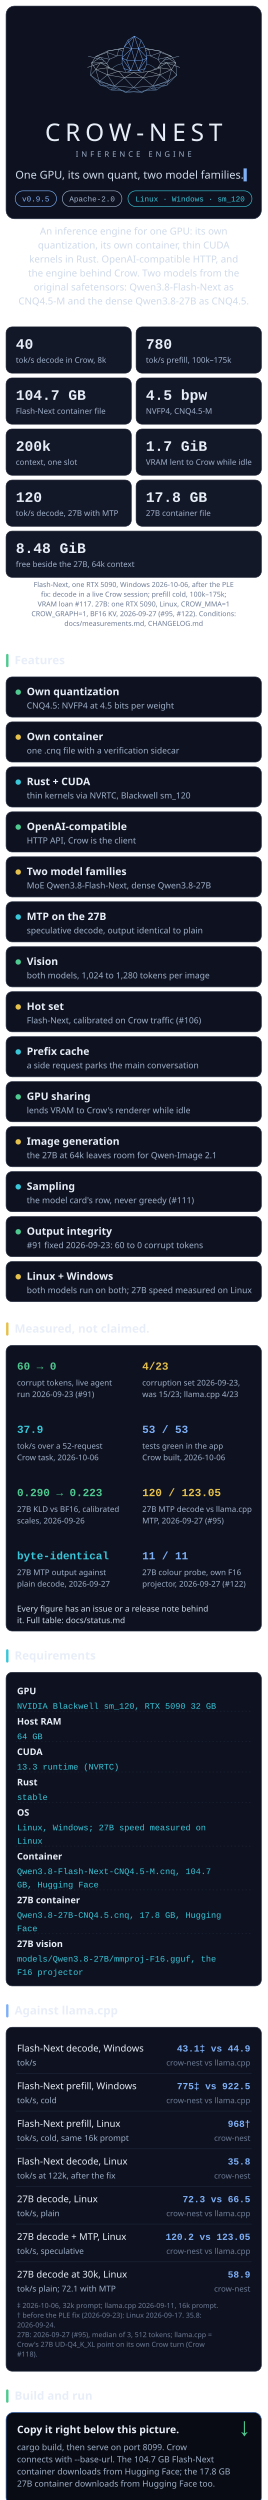
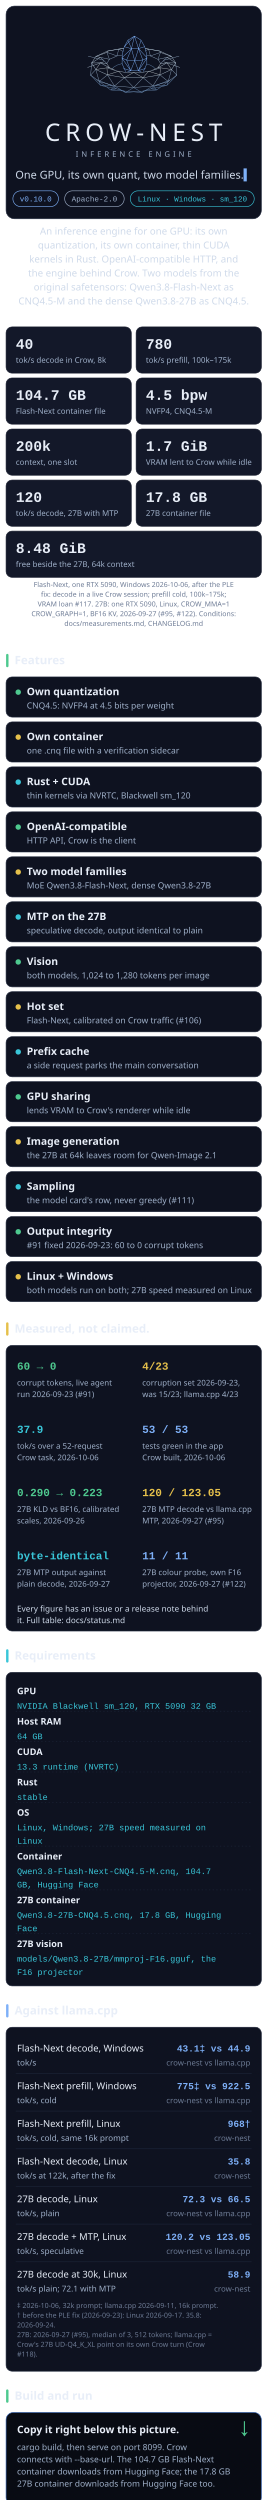
<svg xmlns="http://www.w3.org/2000/svg" viewBox="0 0 440 4114" width="440" height="4114" role="img" aria-label="crow-nest: one GPU, its own quant, two model families. Features, measurements, requirements.">
  <rect x="10" y="10" width="420" height="350" rx="14" fill="#0e1220" stroke="#1c2438" />
  <svg x="110" y="-4" width="220" height="220" viewBox="0 0 1024 1024">
    <defs>
      <clipPath id="noegg">
        <path clip-rule="evenodd" d="M0 0H1024V1024H0ZM518.0 295.0 568.2 326.0 595.7 375.6 612.5 437.6 612.7 505.8 583.0 574.0 518.0 605.0 453.0 574.0 423.3 505.8 423.5 437.6 440.3 375.6 467.8 326.0Z" />
      </clipPath>
      <clipPath id="abovefront">
        <path d="M0 0H1024V479L774.0 479.0L767.4 500.0L716.8 537.8L625.7 564.0L512.0 573.3L398.3 564.0L307.2 537.8L256.6 500.0L250.0 479.0L0 479Z" />
      </clipPath>
    </defs>
    <g fill="none" stroke-width="3" stroke-linejoin="round" stroke-linecap="round">
      <path stroke="#6789b2" clip-path="url(#noegg)" d="M346 548 360 532 386 517 422 506 465 499 512 497 559 499 602 506 638 517 664 532 678 548" />
      <path stroke="#acbece" d="M718 505 767 500 698 537M698 537 717 538 640 563M640 563 626 564 558 577M558 577 512 573 466 577M466 577 398 564 384 563M384 563 307 538 326 537M326 537 257 500 306 505" />
      <path stroke="#90a7c2" clip-path="url(#noegg)" d="M306 505 257 458 326 473M326 473 307 420 384 447M384 447 398 394 466 433M466 433 512 385 558 433M558 433 626 394 640 447M640 447 717 420 698 473M698 473 767 458 718 505" />
      <path stroke="#b9c0c4" d="M767 500 802 551 717 538M717 538 713 592 626 564M626 564 584 614 512 573M512 573 440 614 398 564M398 564 311 592 307 538M307 538 222 551 257 500" />
      <path stroke="#acbece" clip-path="url(#noegg)" d="M257 500 190 501 257 458M257 458 222 451 307 420M307 420 311 410 398 394M398 394 440 388 512 385M512 385 584 388 626 394M626 394 713 410 717 420M717 420 802 451 767 458M767 458 834 501 767 500" />
      <path stroke="#90a7c2" d="M834 501 842 594 802 551M802 551 776 643 713 592M713 592 659 677 584 614M584 614 512 689 440 614M440 614 365 677 311 592M311 592 248 643 222 551M222 551 182 594 190 501" />
      <path stroke="#6789b2" d="M842 594 766 673 776 643M776 643 688 708 659 677M659 677 575 728 512 689M512 689 449 728 365 677M365 677 336 708 248 643M248 643 258 673 182 594M794 629 678 675 766 673M766 673 645 699 688 708M688 708 586 716 575 728M575 728 512 722 449 728M449 728 438 716 336 708M336 708 379 699 258 673M258 673 346 675 230 629" />
      <path stroke="#90a7c2" clip-path="url(#noegg)" d="M306 505 326 473 384 447 466 433 558 433 640 447 698 473 718 505" />
      <path stroke="#b9c0c4" clip-path="url(#abovefront)" d="M718 505 698 537 640 563 558 577 466 577 384 563 326 537 306 505" />
      <path stroke="#acbece" clip-path="url(#noegg)" d="M190 501 222 451 311 410 440 388 584 388 713 410 802 451 834 501" />
      <path stroke="#acbece" d="M834 501 802 551 713 592 584 614 440 614 311 592 222 551 190 501" />
      <path stroke="#90a7c2" d="M842 594 776 643 659 677 512 689 365 677 248 643 182 594" />
      <path stroke="#6789b2" d="M678 675 645 699 586 716 512 722 438 716 379 699 346 675" />
      <path stroke="#7eb0f8" clip-path="url(#abovefront)" d="M440 376 495 392 549 391 596 376M421 462 458 479 520 484 582 478 615 462M434 543 489 560 548 560 602 543M440 376 518 295 495 392M518 295 549 391M468 326 495 392M568 326 549 391M421 462 495 392 458 479M495 392 520 484 549 391 582 478M549 391 615 462M458 479 489 560 520 484 548 560 582 478M421 462 489 560M615 462 548 560M489 560 453 574M548 560 583 574M518 295 568 326 596 376 612 438 613 506 583 574 518 605 453 574 423 506 424 438 440 376 468 326 518 295" />
      <path stroke="#acbece" d="M742 492 865 535" />
      <path stroke="#90a7c2" clip-path="url(#noegg)" d="M741 480 859 449" />
      <path stroke="#acbece" d="M282 492 159 535" />
      <path stroke="#90a7c2" clip-path="url(#noegg)" d="M283 480 164 449" />
    </g>
  </svg>
  <text x="220.0" y="232" font-family="-apple-system,BlinkMacSystemFont,'Segoe UI','Noto Sans',Helvetica,Arial,sans-serif" font-size="40" font-weight="300" fill="#e8eef8" text-anchor="middle" letter-spacing="8">CROW-NEST</text>
  <text x="220.0" y="258" font-family="-apple-system,BlinkMacSystemFont,'Segoe UI','Noto Sans',Helvetica,Arial,sans-serif" font-size="12.5" font-weight="400" fill="#9fb0c9" text-anchor="middle" letter-spacing="5">INFERENCE ENGINE</text>
  <text x="220.0" y="294" text-anchor="middle" font-family="-apple-system,BlinkMacSystemFont,'Segoe UI','Noto Sans',Helvetica,Arial,sans-serif" font-size="18" fill="#cfdaea">One GPU, its own quant, two model families.<tspan fill="#7eb0f8">▍<animate attributeName="opacity" values="1;1;0;0" keyTimes="0;.5;.5;1" dur="1.1s" repeatCount="indefinite" />
    </tspan>
  </text>
-   <rect x="25.0" y="314" width="68" height="26" rx="13" fill="none" stroke="#7eb0f8" />
-   <text x="58.8" y="331.5" font-family="ui-monospace,SFMono-Regular,'SF Mono',Menlo,Consolas,'Liberation Mono',monospace" font-size="12.5" font-weight="400" fill="#7eb0f8" text-anchor="middle" letter-spacing="0">v0.9.5</text>
-   <rect x="102.6" y="314" width="98" height="26" rx="13" fill="none" stroke="#9fb0c9" />
-   <text x="151.6" y="331.5" font-family="ui-monospace,SFMono-Regular,'SF Mono',Menlo,Consolas,'Liberation Mono',monospace" font-size="12.5" font-weight="400" fill="#9fb0c9" text-anchor="middle" letter-spacing="0">Apache-2.0</text>
-   <rect x="210.6" y="314" width="204" height="26" rx="13" fill="none" stroke="#39c6d8" />
-   <text x="312.8" y="331.5" font-family="ui-monospace,SFMono-Regular,'SF Mono',Menlo,Consolas,'Liberation Mono',monospace" font-size="12.5" font-weight="400" fill="#39c6d8" text-anchor="middle" letter-spacing="0">Linux · Windows · sm_120</text>
+   <rect x="21.2" y="314" width="75" height="26" rx="13" fill="none" stroke="#7eb0f8" />
+   <text x="58.8" y="331.5" font-family="ui-monospace,SFMono-Regular,'SF Mono',Menlo,Consolas,'Liberation Mono',monospace" font-size="12.5" font-weight="400" fill="#7eb0f8" text-anchor="middle" letter-spacing="0">v0.10.0</text>
+   <rect x="106.4" y="314" width="98" height="26" rx="13" fill="none" stroke="#9fb0c9" />
+   <text x="155.4" y="331.5" font-family="ui-monospace,SFMono-Regular,'SF Mono',Menlo,Consolas,'Liberation Mono',monospace" font-size="12.5" font-weight="400" fill="#9fb0c9" text-anchor="middle" letter-spacing="0">Apache-2.0</text>
+   <rect x="214.4" y="314" width="204" height="26" rx="13" fill="none" stroke="#39c6d8" />
+   <text x="316.6" y="331.5" font-family="ui-monospace,SFMono-Regular,'SF Mono',Menlo,Consolas,'Liberation Mono',monospace" font-size="12.5" font-weight="400" fill="#39c6d8" text-anchor="middle" letter-spacing="0">Linux · Windows · sm_120</text>
  <text x="220.0" y="386" font-family="-apple-system,BlinkMacSystemFont,'Segoe UI','Noto Sans',Helvetica,Arial,sans-serif" font-size="16" font-weight="400" fill="#cfdaea" text-anchor="middle" letter-spacing="0">An inference engine for one GPU: its own</text>
  <text x="220.0" y="409" font-family="-apple-system,BlinkMacSystemFont,'Segoe UI','Noto Sans',Helvetica,Arial,sans-serif" font-size="16" font-weight="400" fill="#cfdaea" text-anchor="middle" letter-spacing="0">quantization, its own container, thin CUDA</text>
  <text x="220.0" y="432" font-family="-apple-system,BlinkMacSystemFont,'Segoe UI','Noto Sans',Helvetica,Arial,sans-serif" font-size="16" font-weight="400" fill="#cfdaea" text-anchor="middle" letter-spacing="0">kernels in Rust. OpenAI-compatible HTTP, and</text>
  <text x="220.0" y="455" font-family="-apple-system,BlinkMacSystemFont,'Segoe UI','Noto Sans',Helvetica,Arial,sans-serif" font-size="16" font-weight="400" fill="#cfdaea" text-anchor="middle" letter-spacing="0">the engine behind Crow. Two models from the</text>
  <text x="220.0" y="478" font-family="-apple-system,BlinkMacSystemFont,'Segoe UI','Noto Sans',Helvetica,Arial,sans-serif" font-size="16" font-weight="400" fill="#cfdaea" text-anchor="middle" letter-spacing="0">original safetensors: Qwen3.8-Flash-Next as</text>
  <text x="220.0" y="501" font-family="-apple-system,BlinkMacSystemFont,'Segoe UI','Noto Sans',Helvetica,Arial,sans-serif" font-size="16" font-weight="400" fill="#cfdaea" text-anchor="middle" letter-spacing="0">CNQ4.5-M and the dense Qwen3.8-27B as CNQ4.5.</text>
  <rect x="10" y="538" width="206" height="76" rx="10" fill="#131829" stroke="#131829" />
  <text x="26" y="574" font-family="ui-monospace,SFMono-Regular,'SF Mono',Menlo,Consolas,'Liberation Mono',monospace" font-size="24" font-weight="600" fill="#e8eef8" text-anchor="start" letter-spacing="0">40</text>
  <text x="26" y="597" font-family="-apple-system,BlinkMacSystemFont,'Segoe UI','Noto Sans',Helvetica,Arial,sans-serif" font-size="13" font-weight="400" fill="#9fb0c9" text-anchor="start" letter-spacing="0">tok/s decode in Crow, 8k</text>
  <rect x="224" y="538" width="206" height="76" rx="10" fill="#131829" stroke="#131829" />
  <text x="240" y="574" font-family="ui-monospace,SFMono-Regular,'SF Mono',Menlo,Consolas,'Liberation Mono',monospace" font-size="24" font-weight="600" fill="#e8eef8" text-anchor="start" letter-spacing="0">780</text>
  <text x="240" y="597" font-family="-apple-system,BlinkMacSystemFont,'Segoe UI','Noto Sans',Helvetica,Arial,sans-serif" font-size="13" font-weight="400" fill="#9fb0c9" text-anchor="start" letter-spacing="0">tok/s prefill, 100k–175k</text>
  <rect x="10" y="622" width="206" height="76" rx="10" fill="#131829" stroke="#131829" />
  <text x="26" y="658" font-family="ui-monospace,SFMono-Regular,'SF Mono',Menlo,Consolas,'Liberation Mono',monospace" font-size="24" font-weight="600" fill="#e8eef8" text-anchor="start" letter-spacing="0">104.7 GB</text>
  <text x="26" y="681" font-family="-apple-system,BlinkMacSystemFont,'Segoe UI','Noto Sans',Helvetica,Arial,sans-serif" font-size="13" font-weight="400" fill="#9fb0c9" text-anchor="start" letter-spacing="0">Flash-Next container file</text>
  <rect x="224" y="622" width="206" height="76" rx="10" fill="#131829" stroke="#131829" />
  <text x="240" y="658" font-family="ui-monospace,SFMono-Regular,'SF Mono',Menlo,Consolas,'Liberation Mono',monospace" font-size="24" font-weight="600" fill="#e8eef8" text-anchor="start" letter-spacing="0">4.5 bpw</text>
  <text x="240" y="681" font-family="-apple-system,BlinkMacSystemFont,'Segoe UI','Noto Sans',Helvetica,Arial,sans-serif" font-size="13" font-weight="400" fill="#9fb0c9" text-anchor="start" letter-spacing="0">NVFP4, CNQ4.5-M</text>
  <rect x="10" y="706" width="206" height="76" rx="10" fill="#131829" stroke="#131829" />
  <text x="26" y="742" font-family="ui-monospace,SFMono-Regular,'SF Mono',Menlo,Consolas,'Liberation Mono',monospace" font-size="24" font-weight="600" fill="#e8eef8" text-anchor="start" letter-spacing="0">200k</text>
  <text x="26" y="765" font-family="-apple-system,BlinkMacSystemFont,'Segoe UI','Noto Sans',Helvetica,Arial,sans-serif" font-size="13" font-weight="400" fill="#9fb0c9" text-anchor="start" letter-spacing="0">context, one slot</text>
  <rect x="224" y="706" width="206" height="76" rx="10" fill="#131829" stroke="#131829" />
  <text x="240" y="742" font-family="ui-monospace,SFMono-Regular,'SF Mono',Menlo,Consolas,'Liberation Mono',monospace" font-size="24" font-weight="600" fill="#e8eef8" text-anchor="start" letter-spacing="0">1.7 GiB</text>
  <text x="240" y="765" font-family="-apple-system,BlinkMacSystemFont,'Segoe UI','Noto Sans',Helvetica,Arial,sans-serif" font-size="13" font-weight="400" fill="#9fb0c9" text-anchor="start" letter-spacing="0">VRAM lent to Crow while idle</text>
  <rect x="10" y="790" width="206" height="76" rx="10" fill="#131829" stroke="#131829" />
  <text x="26" y="826" font-family="ui-monospace,SFMono-Regular,'SF Mono',Menlo,Consolas,'Liberation Mono',monospace" font-size="24" font-weight="600" fill="#e8eef8" text-anchor="start" letter-spacing="0">120</text>
  <text x="26" y="849" font-family="-apple-system,BlinkMacSystemFont,'Segoe UI','Noto Sans',Helvetica,Arial,sans-serif" font-size="13" font-weight="400" fill="#9fb0c9" text-anchor="start" letter-spacing="0">tok/s decode, 27B with MTP</text>
  <rect x="224" y="790" width="206" height="76" rx="10" fill="#131829" stroke="#131829" />
  <text x="240" y="826" font-family="ui-monospace,SFMono-Regular,'SF Mono',Menlo,Consolas,'Liberation Mono',monospace" font-size="24" font-weight="600" fill="#e8eef8" text-anchor="start" letter-spacing="0">17.8 GB</text>
  <text x="240" y="849" font-family="-apple-system,BlinkMacSystemFont,'Segoe UI','Noto Sans',Helvetica,Arial,sans-serif" font-size="13" font-weight="400" fill="#9fb0c9" text-anchor="start" letter-spacing="0">27B container file</text>
  <rect x="10" y="874" width="420" height="76" rx="10" fill="#131829" stroke="#131829" />
  <text x="26" y="910" font-family="ui-monospace,SFMono-Regular,'SF Mono',Menlo,Consolas,'Liberation Mono',monospace" font-size="24" font-weight="600" fill="#e8eef8" text-anchor="start" letter-spacing="0">8.48 GiB</text>
  <text x="26" y="933" font-family="-apple-system,BlinkMacSystemFont,'Segoe UI','Noto Sans',Helvetica,Arial,sans-serif" font-size="13" font-weight="400" fill="#9fb0c9" text-anchor="start" letter-spacing="0">free beside the 27B, 64k context</text>
  <text x="220.0" y="966" font-family="-apple-system,BlinkMacSystemFont,'Segoe UI','Noto Sans',Helvetica,Arial,sans-serif" font-size="11.5" font-weight="400" fill="#6d7b95" text-anchor="middle" letter-spacing="0">Flash-Next, one RTX 5090, Windows 2026-10-06, after the PLE</text>
  <text x="220.0" y="982" font-family="-apple-system,BlinkMacSystemFont,'Segoe UI','Noto Sans',Helvetica,Arial,sans-serif" font-size="11.5" font-weight="400" fill="#6d7b95" text-anchor="middle" letter-spacing="0">fix: decode in a live Crow session; prefill cold, 100k–175k;</text>
  <text x="220.0" y="998" font-family="-apple-system,BlinkMacSystemFont,'Segoe UI','Noto Sans',Helvetica,Arial,sans-serif" font-size="11.5" font-weight="400" fill="#6d7b95" text-anchor="middle" letter-spacing="0">VRAM loan #117. 27B: one RTX 5090, Linux, CROW_MMA=1</text>
  <text x="220.0" y="1014" font-family="-apple-system,BlinkMacSystemFont,'Segoe UI','Noto Sans',Helvetica,Arial,sans-serif" font-size="11.5" font-weight="400" fill="#6d7b95" text-anchor="middle" letter-spacing="0">CROW_GRAPH=1, BF16 KV, 2026-09-27 (#95, #122). Conditions:</text>
  <text x="220.0" y="1030" font-family="-apple-system,BlinkMacSystemFont,'Segoe UI','Noto Sans',Helvetica,Arial,sans-serif" font-size="11.5" font-weight="400" fill="#6d7b95" text-anchor="middle" letter-spacing="0">docs/measurements.md, CHANGELOG.md</text>
  <rect x="10" y="1076" width="4" height="22" rx="2" fill="#4ec98f" />
  <text x="24" y="1093" font-family="-apple-system,BlinkMacSystemFont,'Segoe UI','Noto Sans',Helvetica,Arial,sans-serif" font-size="19" font-weight="600" fill="#e8eef8" text-anchor="start" letter-spacing="0">Features</text>
  <rect x="10" y="1114" width="420" height="66" rx="10" fill="#0e1220" stroke="#1c2438" />
  <circle cx="30" cy="1139" r="4.5" fill="#4ec98f" />
  <text x="44" y="1144" font-family="-apple-system,BlinkMacSystemFont,'Segoe UI','Noto Sans',Helvetica,Arial,sans-serif" font-size="17" font-weight="600" fill="#e8eef8" text-anchor="start" letter-spacing="0">Own quantization</text>
  <text x="44" y="1166" font-family="-apple-system,BlinkMacSystemFont,'Segoe UI','Noto Sans',Helvetica,Arial,sans-serif" font-size="14" font-weight="400" fill="#9fb0c9" text-anchor="start" letter-spacing="0">CNQ4.5: NVFP4 at 4.5 bits per weight</text>
  <rect x="10" y="1188" width="420" height="66" rx="10" fill="#0e1220" stroke="#1c2438" />
  <circle cx="30" cy="1213" r="4.5" fill="#e5c04b" />
  <text x="44" y="1218" font-family="-apple-system,BlinkMacSystemFont,'Segoe UI','Noto Sans',Helvetica,Arial,sans-serif" font-size="17" font-weight="600" fill="#e8eef8" text-anchor="start" letter-spacing="0">Own container</text>
  <text x="44" y="1240" font-family="-apple-system,BlinkMacSystemFont,'Segoe UI','Noto Sans',Helvetica,Arial,sans-serif" font-size="14" font-weight="400" fill="#9fb0c9" text-anchor="start" letter-spacing="0">one .cnq file with a verification sidecar</text>
  <rect x="10" y="1262" width="420" height="66" rx="10" fill="#0e1220" stroke="#1c2438" />
  <circle cx="30" cy="1287" r="4.5" fill="#39c6d8" />
  <text x="44" y="1292" font-family="-apple-system,BlinkMacSystemFont,'Segoe UI','Noto Sans',Helvetica,Arial,sans-serif" font-size="17" font-weight="600" fill="#e8eef8" text-anchor="start" letter-spacing="0">Rust + CUDA</text>
  <text x="44" y="1314" font-family="-apple-system,BlinkMacSystemFont,'Segoe UI','Noto Sans',Helvetica,Arial,sans-serif" font-size="14" font-weight="400" fill="#9fb0c9" text-anchor="start" letter-spacing="0">thin kernels via NVRTC, Blackwell sm_120</text>
  <rect x="10" y="1336" width="420" height="66" rx="10" fill="#0e1220" stroke="#1c2438" />
  <circle cx="30" cy="1361" r="4.5" fill="#4ec98f" />
  <text x="44" y="1366" font-family="-apple-system,BlinkMacSystemFont,'Segoe UI','Noto Sans',Helvetica,Arial,sans-serif" font-size="17" font-weight="600" fill="#e8eef8" text-anchor="start" letter-spacing="0">OpenAI-compatible</text>
  <text x="44" y="1388" font-family="-apple-system,BlinkMacSystemFont,'Segoe UI','Noto Sans',Helvetica,Arial,sans-serif" font-size="14" font-weight="400" fill="#9fb0c9" text-anchor="start" letter-spacing="0">HTTP API, Crow is the client</text>
  <rect x="10" y="1410" width="420" height="66" rx="10" fill="#0e1220" stroke="#1c2438" />
  <circle cx="30" cy="1435" r="4.5" fill="#e5c04b" />
  <text x="44" y="1440" font-family="-apple-system,BlinkMacSystemFont,'Segoe UI','Noto Sans',Helvetica,Arial,sans-serif" font-size="17" font-weight="600" fill="#e8eef8" text-anchor="start" letter-spacing="0">Two model families</text>
  <text x="44" y="1462" font-family="-apple-system,BlinkMacSystemFont,'Segoe UI','Noto Sans',Helvetica,Arial,sans-serif" font-size="14" font-weight="400" fill="#9fb0c9" text-anchor="start" letter-spacing="0">MoE Qwen3.8-Flash-Next, dense Qwen3.8-27B</text>
  <rect x="10" y="1484" width="420" height="66" rx="10" fill="#0e1220" stroke="#1c2438" />
  <circle cx="30" cy="1509" r="4.5" fill="#39c6d8" />
  <text x="44" y="1514" font-family="-apple-system,BlinkMacSystemFont,'Segoe UI','Noto Sans',Helvetica,Arial,sans-serif" font-size="17" font-weight="600" fill="#e8eef8" text-anchor="start" letter-spacing="0">MTP on the 27B</text>
  <text x="44" y="1536" font-family="-apple-system,BlinkMacSystemFont,'Segoe UI','Noto Sans',Helvetica,Arial,sans-serif" font-size="14" font-weight="400" fill="#9fb0c9" text-anchor="start" letter-spacing="0">speculative decode, output identical to plain</text>
  <rect x="10" y="1558" width="420" height="66" rx="10" fill="#0e1220" stroke="#1c2438" />
  <circle cx="30" cy="1583" r="4.5" fill="#4ec98f" />
  <text x="44" y="1588" font-family="-apple-system,BlinkMacSystemFont,'Segoe UI','Noto Sans',Helvetica,Arial,sans-serif" font-size="17" font-weight="600" fill="#e8eef8" text-anchor="start" letter-spacing="0">Vision</text>
  <text x="44" y="1610" font-family="-apple-system,BlinkMacSystemFont,'Segoe UI','Noto Sans',Helvetica,Arial,sans-serif" font-size="14" font-weight="400" fill="#9fb0c9" text-anchor="start" letter-spacing="0">both models, 1,024 to 1,280 tokens per image</text>
  <rect x="10" y="1632" width="420" height="66" rx="10" fill="#0e1220" stroke="#1c2438" />
  <circle cx="30" cy="1657" r="4.5" fill="#e5c04b" />
  <text x="44" y="1662" font-family="-apple-system,BlinkMacSystemFont,'Segoe UI','Noto Sans',Helvetica,Arial,sans-serif" font-size="17" font-weight="600" fill="#e8eef8" text-anchor="start" letter-spacing="0">Hot set</text>
  <text x="44" y="1684" font-family="-apple-system,BlinkMacSystemFont,'Segoe UI','Noto Sans',Helvetica,Arial,sans-serif" font-size="14" font-weight="400" fill="#9fb0c9" text-anchor="start" letter-spacing="0">Flash-Next, calibrated on Crow traffic (#106)</text>
  <rect x="10" y="1706" width="420" height="66" rx="10" fill="#0e1220" stroke="#1c2438" />
  <circle cx="30" cy="1731" r="4.5" fill="#39c6d8" />
  <text x="44" y="1736" font-family="-apple-system,BlinkMacSystemFont,'Segoe UI','Noto Sans',Helvetica,Arial,sans-serif" font-size="17" font-weight="600" fill="#e8eef8" text-anchor="start" letter-spacing="0">Prefix cache</text>
  <text x="44" y="1758" font-family="-apple-system,BlinkMacSystemFont,'Segoe UI','Noto Sans',Helvetica,Arial,sans-serif" font-size="14" font-weight="400" fill="#9fb0c9" text-anchor="start" letter-spacing="0">a side request parks the main conversation</text>
  <rect x="10" y="1780" width="420" height="66" rx="10" fill="#0e1220" stroke="#1c2438" />
  <circle cx="30" cy="1805" r="4.5" fill="#4ec98f" />
  <text x="44" y="1810" font-family="-apple-system,BlinkMacSystemFont,'Segoe UI','Noto Sans',Helvetica,Arial,sans-serif" font-size="17" font-weight="600" fill="#e8eef8" text-anchor="start" letter-spacing="0">GPU sharing</text>
  <text x="44" y="1832" font-family="-apple-system,BlinkMacSystemFont,'Segoe UI','Noto Sans',Helvetica,Arial,sans-serif" font-size="14" font-weight="400" fill="#9fb0c9" text-anchor="start" letter-spacing="0">lends VRAM to Crow's renderer while idle</text>
  <rect x="10" y="1854" width="420" height="66" rx="10" fill="#0e1220" stroke="#1c2438" />
  <circle cx="30" cy="1879" r="4.5" fill="#e5c04b" />
  <text x="44" y="1884" font-family="-apple-system,BlinkMacSystemFont,'Segoe UI','Noto Sans',Helvetica,Arial,sans-serif" font-size="17" font-weight="600" fill="#e8eef8" text-anchor="start" letter-spacing="0">Image generation</text>
  <text x="44" y="1906" font-family="-apple-system,BlinkMacSystemFont,'Segoe UI','Noto Sans',Helvetica,Arial,sans-serif" font-size="14" font-weight="400" fill="#9fb0c9" text-anchor="start" letter-spacing="0">the 27B at 64k leaves room for Qwen-Image 2.1</text>
  <rect x="10" y="1928" width="420" height="66" rx="10" fill="#0e1220" stroke="#1c2438" />
  <circle cx="30" cy="1953" r="4.5" fill="#39c6d8" />
  <text x="44" y="1958" font-family="-apple-system,BlinkMacSystemFont,'Segoe UI','Noto Sans',Helvetica,Arial,sans-serif" font-size="17" font-weight="600" fill="#e8eef8" text-anchor="start" letter-spacing="0">Sampling</text>
  <text x="44" y="1980" font-family="-apple-system,BlinkMacSystemFont,'Segoe UI','Noto Sans',Helvetica,Arial,sans-serif" font-size="14" font-weight="400" fill="#9fb0c9" text-anchor="start" letter-spacing="0">the model card's row, never greedy (#111)</text>
  <rect x="10" y="2002" width="420" height="66" rx="10" fill="#0e1220" stroke="#1c2438" />
  <circle cx="30" cy="2027" r="4.5" fill="#4ec98f" />
  <text x="44" y="2032" font-family="-apple-system,BlinkMacSystemFont,'Segoe UI','Noto Sans',Helvetica,Arial,sans-serif" font-size="17" font-weight="600" fill="#e8eef8" text-anchor="start" letter-spacing="0">Output integrity</text>
  <text x="44" y="2054" font-family="-apple-system,BlinkMacSystemFont,'Segoe UI','Noto Sans',Helvetica,Arial,sans-serif" font-size="14" font-weight="400" fill="#9fb0c9" text-anchor="start" letter-spacing="0">#91 fixed 2026-09-23: 60 to 0 corrupt tokens</text>
  <rect x="10" y="2076" width="420" height="66" rx="10" fill="#0e1220" stroke="#1c2438" />
  <circle cx="30" cy="2101" r="4.5" fill="#e5c04b" />
  <text x="44" y="2106" font-family="-apple-system,BlinkMacSystemFont,'Segoe UI','Noto Sans',Helvetica,Arial,sans-serif" font-size="17" font-weight="600" fill="#e8eef8" text-anchor="start" letter-spacing="0">Linux + Windows</text>
  <text x="44" y="2128" font-family="-apple-system,BlinkMacSystemFont,'Segoe UI','Noto Sans',Helvetica,Arial,sans-serif" font-size="14" font-weight="400" fill="#9fb0c9" text-anchor="start" letter-spacing="0">both models run on both; 27B speed measured on Linux</text>
  <rect x="10" y="2176" width="4" height="22" rx="2" fill="#e5c04b" />
  <text x="24" y="2193" font-family="-apple-system,BlinkMacSystemFont,'Segoe UI','Noto Sans',Helvetica,Arial,sans-serif" font-size="19" font-weight="600" fill="#e8eef8" text-anchor="start" letter-spacing="0">Measured, not claimed.</text>
  <rect x="10" y="2214" width="420" height="470" rx="10" fill="#0e1220" stroke="#1c2438" />
  <text x="28" y="2254" font-family="ui-monospace,SFMono-Regular,'SF Mono',Menlo,Consolas,'Liberation Mono',monospace" font-size="18" font-weight="600" fill="#4ec98f" text-anchor="start" letter-spacing="0">60 → 0</text>
  <text x="28" y="2280" font-family="-apple-system,BlinkMacSystemFont,'Segoe UI','Noto Sans',Helvetica,Arial,sans-serif" font-size="13" font-weight="400" fill="#9fb0c9" text-anchor="start" letter-spacing="0">corrupt tokens, live agent</text>
  <text x="28" y="2299" font-family="-apple-system,BlinkMacSystemFont,'Segoe UI','Noto Sans',Helvetica,Arial,sans-serif" font-size="13" font-weight="400" fill="#9fb0c9" text-anchor="start" letter-spacing="0">run 2026-09-23 (#91)</text>
  <text x="234" y="2254" font-family="ui-monospace,SFMono-Regular,'SF Mono',Menlo,Consolas,'Liberation Mono',monospace" font-size="18" font-weight="600" fill="#e5c04b" text-anchor="start" letter-spacing="0">4/23</text>
  <text x="234" y="2280" font-family="-apple-system,BlinkMacSystemFont,'Segoe UI','Noto Sans',Helvetica,Arial,sans-serif" font-size="13" font-weight="400" fill="#9fb0c9" text-anchor="start" letter-spacing="0">corruption set 2026-09-23,</text>
  <text x="234" y="2299" font-family="-apple-system,BlinkMacSystemFont,'Segoe UI','Noto Sans',Helvetica,Arial,sans-serif" font-size="13" font-weight="400" fill="#9fb0c9" text-anchor="start" letter-spacing="0">was 15/23; llama.cpp 4/23</text>
  <text x="28" y="2358" font-family="ui-monospace,SFMono-Regular,'SF Mono',Menlo,Consolas,'Liberation Mono',monospace" font-size="18" font-weight="600" fill="#39c6d8" text-anchor="start" letter-spacing="0">37.9</text>
  <text x="28" y="2384" font-family="-apple-system,BlinkMacSystemFont,'Segoe UI','Noto Sans',Helvetica,Arial,sans-serif" font-size="13" font-weight="400" fill="#9fb0c9" text-anchor="start" letter-spacing="0">tok/s over a 52-request</text>
  <text x="28" y="2403" font-family="-apple-system,BlinkMacSystemFont,'Segoe UI','Noto Sans',Helvetica,Arial,sans-serif" font-size="13" font-weight="400" fill="#9fb0c9" text-anchor="start" letter-spacing="0">Crow task, 2026-10-06</text>
  <text x="234" y="2358" font-family="ui-monospace,SFMono-Regular,'SF Mono',Menlo,Consolas,'Liberation Mono',monospace" font-size="18" font-weight="600" fill="#7eb0f8" text-anchor="start" letter-spacing="0">53 / 53</text>
  <text x="234" y="2384" font-family="-apple-system,BlinkMacSystemFont,'Segoe UI','Noto Sans',Helvetica,Arial,sans-serif" font-size="13" font-weight="400" fill="#9fb0c9" text-anchor="start" letter-spacing="0">tests green in the app</text>
  <text x="234" y="2403" font-family="-apple-system,BlinkMacSystemFont,'Segoe UI','Noto Sans',Helvetica,Arial,sans-serif" font-size="13" font-weight="400" fill="#9fb0c9" text-anchor="start" letter-spacing="0">Crow built, 2026-10-06</text>
  <text x="28" y="2462" font-family="ui-monospace,SFMono-Regular,'SF Mono',Menlo,Consolas,'Liberation Mono',monospace" font-size="18" font-weight="600" fill="#4ec98f" text-anchor="start" letter-spacing="0">0.290 → 0.223</text>
  <text x="28" y="2488" font-family="-apple-system,BlinkMacSystemFont,'Segoe UI','Noto Sans',Helvetica,Arial,sans-serif" font-size="13" font-weight="400" fill="#9fb0c9" text-anchor="start" letter-spacing="0">27B KLD vs BF16, calibrated</text>
  <text x="28" y="2507" font-family="-apple-system,BlinkMacSystemFont,'Segoe UI','Noto Sans',Helvetica,Arial,sans-serif" font-size="13" font-weight="400" fill="#9fb0c9" text-anchor="start" letter-spacing="0">scales, 2026-09-26</text>
  <text x="234" y="2462" font-family="ui-monospace,SFMono-Regular,'SF Mono',Menlo,Consolas,'Liberation Mono',monospace" font-size="18" font-weight="600" fill="#e5c04b" text-anchor="start" letter-spacing="0">120 / 123.05</text>
  <text x="234" y="2488" font-family="-apple-system,BlinkMacSystemFont,'Segoe UI','Noto Sans',Helvetica,Arial,sans-serif" font-size="13" font-weight="400" fill="#9fb0c9" text-anchor="start" letter-spacing="0">27B MTP decode vs llama.cpp</text>
  <text x="234" y="2507" font-family="-apple-system,BlinkMacSystemFont,'Segoe UI','Noto Sans',Helvetica,Arial,sans-serif" font-size="13" font-weight="400" fill="#9fb0c9" text-anchor="start" letter-spacing="0">MTP, 2026-09-27 (#95)</text>
  <text x="28" y="2566" font-family="ui-monospace,SFMono-Regular,'SF Mono',Menlo,Consolas,'Liberation Mono',monospace" font-size="18" font-weight="600" fill="#39c6d8" text-anchor="start" letter-spacing="0">byte-identical</text>
  <text x="28" y="2592" font-family="-apple-system,BlinkMacSystemFont,'Segoe UI','Noto Sans',Helvetica,Arial,sans-serif" font-size="13" font-weight="400" fill="#9fb0c9" text-anchor="start" letter-spacing="0">27B MTP output against</text>
  <text x="28" y="2611" font-family="-apple-system,BlinkMacSystemFont,'Segoe UI','Noto Sans',Helvetica,Arial,sans-serif" font-size="13" font-weight="400" fill="#9fb0c9" text-anchor="start" letter-spacing="0">plain decode, 2026-09-27</text>
  <text x="234" y="2566" font-family="ui-monospace,SFMono-Regular,'SF Mono',Menlo,Consolas,'Liberation Mono',monospace" font-size="18" font-weight="600" fill="#7eb0f8" text-anchor="start" letter-spacing="0">11 / 11</text>
  <text x="234" y="2592" font-family="-apple-system,BlinkMacSystemFont,'Segoe UI','Noto Sans',Helvetica,Arial,sans-serif" font-size="13" font-weight="400" fill="#9fb0c9" text-anchor="start" letter-spacing="0">27B colour probe, own F16</text>
  <text x="234" y="2611" font-family="-apple-system,BlinkMacSystemFont,'Segoe UI','Noto Sans',Helvetica,Arial,sans-serif" font-size="13" font-weight="400" fill="#9fb0c9" text-anchor="start" letter-spacing="0">projector, 2026-09-27 (#122)</text>
  <text x="28" y="2652" font-family="-apple-system,BlinkMacSystemFont,'Segoe UI','Noto Sans',Helvetica,Arial,sans-serif" font-size="13.5" font-weight="400" fill="#cfdaea" text-anchor="start" letter-spacing="0">Every figure has an issue or a release note behind</text>
  <text x="28" y="2671" font-family="-apple-system,BlinkMacSystemFont,'Segoe UI','Noto Sans',Helvetica,Arial,sans-serif" font-size="13.5" font-weight="400" fill="#cfdaea" text-anchor="start" letter-spacing="0">it. Full table: docs/status.md</text>
  <rect x="10" y="2714" width="4" height="22" rx="2" fill="#39c6d8" />
  <text x="24" y="2731" font-family="-apple-system,BlinkMacSystemFont,'Segoe UI','Noto Sans',Helvetica,Arial,sans-serif" font-size="19" font-weight="600" fill="#e8eef8" text-anchor="start" letter-spacing="0">Requirements</text>
  <rect x="10" y="2752" width="420" height="516" rx="10" fill="#0e1220" stroke="#1c2438" />
  <text x="28" y="2788" font-family="-apple-system,BlinkMacSystemFont,'Segoe UI','Noto Sans',Helvetica,Arial,sans-serif" font-size="15" font-weight="600" fill="#e8eef8" text-anchor="start" letter-spacing="0">GPU</text>
  <text x="28" y="2812" font-family="ui-monospace,SFMono-Regular,'SF Mono',Menlo,Consolas,'Liberation Mono',monospace" font-size="14" font-weight="400" fill="#39c6d8" text-anchor="start" letter-spacing="0">NVIDIA Blackwell sm_120, RTX 5090 32 GB</text>
  <line x1="26" y1="2816" x2="414" y2="2816" stroke="#1c2438" stroke-dasharray="2 4" />
  <text x="28" y="2838" font-family="-apple-system,BlinkMacSystemFont,'Segoe UI','Noto Sans',Helvetica,Arial,sans-serif" font-size="15" font-weight="600" fill="#e8eef8" text-anchor="start" letter-spacing="0">Host RAM</text>
  <text x="28" y="2862" font-family="ui-monospace,SFMono-Regular,'SF Mono',Menlo,Consolas,'Liberation Mono',monospace" font-size="14" font-weight="400" fill="#39c6d8" text-anchor="start" letter-spacing="0">64 GB</text>
  <line x1="26" y1="2866" x2="414" y2="2866" stroke="#1c2438" stroke-dasharray="2 4" />
  <text x="28" y="2888" font-family="-apple-system,BlinkMacSystemFont,'Segoe UI','Noto Sans',Helvetica,Arial,sans-serif" font-size="15" font-weight="600" fill="#e8eef8" text-anchor="start" letter-spacing="0">CUDA</text>
  <text x="28" y="2912" font-family="ui-monospace,SFMono-Regular,'SF Mono',Menlo,Consolas,'Liberation Mono',monospace" font-size="14" font-weight="400" fill="#39c6d8" text-anchor="start" letter-spacing="0">13.3 runtime (NVRTC)</text>
  <line x1="26" y1="2916" x2="414" y2="2916" stroke="#1c2438" stroke-dasharray="2 4" />
  <text x="28" y="2938" font-family="-apple-system,BlinkMacSystemFont,'Segoe UI','Noto Sans',Helvetica,Arial,sans-serif" font-size="15" font-weight="600" fill="#e8eef8" text-anchor="start" letter-spacing="0">Rust</text>
  <text x="28" y="2962" font-family="ui-monospace,SFMono-Regular,'SF Mono',Menlo,Consolas,'Liberation Mono',monospace" font-size="14" font-weight="400" fill="#39c6d8" text-anchor="start" letter-spacing="0">stable</text>
  <line x1="26" y1="2966" x2="414" y2="2966" stroke="#1c2438" stroke-dasharray="2 4" />
  <text x="28" y="2988" font-family="-apple-system,BlinkMacSystemFont,'Segoe UI','Noto Sans',Helvetica,Arial,sans-serif" font-size="15" font-weight="600" fill="#e8eef8" text-anchor="start" letter-spacing="0">OS</text>
  <text x="28" y="3012" font-family="ui-monospace,SFMono-Regular,'SF Mono',Menlo,Consolas,'Liberation Mono',monospace" font-size="14" font-weight="400" fill="#39c6d8" text-anchor="start" letter-spacing="0">Linux, Windows; 27B speed measured on</text>
  <text x="28" y="3034" font-family="ui-monospace,SFMono-Regular,'SF Mono',Menlo,Consolas,'Liberation Mono',monospace" font-size="14" font-weight="400" fill="#39c6d8" text-anchor="start" letter-spacing="0">Linux</text>
  <line x1="26" y1="3038" x2="414" y2="3038" stroke="#1c2438" stroke-dasharray="2 4" />
  <text x="28" y="3060" font-family="-apple-system,BlinkMacSystemFont,'Segoe UI','Noto Sans',Helvetica,Arial,sans-serif" font-size="15" font-weight="600" fill="#e8eef8" text-anchor="start" letter-spacing="0">Container</text>
  <text x="28" y="3084" font-family="ui-monospace,SFMono-Regular,'SF Mono',Menlo,Consolas,'Liberation Mono',monospace" font-size="14" font-weight="400" fill="#39c6d8" text-anchor="start" letter-spacing="0">Qwen3.8-Flash-Next-CNQ4.5-M.cnq, 104.7</text>
  <text x="28" y="3106" font-family="ui-monospace,SFMono-Regular,'SF Mono',Menlo,Consolas,'Liberation Mono',monospace" font-size="14" font-weight="400" fill="#39c6d8" text-anchor="start" letter-spacing="0">GB, Hugging Face</text>
  <line x1="26" y1="3110" x2="414" y2="3110" stroke="#1c2438" stroke-dasharray="2 4" />
  <text x="28" y="3132" font-family="-apple-system,BlinkMacSystemFont,'Segoe UI','Noto Sans',Helvetica,Arial,sans-serif" font-size="15" font-weight="600" fill="#e8eef8" text-anchor="start" letter-spacing="0">27B container</text>
  <text x="28" y="3156" font-family="ui-monospace,SFMono-Regular,'SF Mono',Menlo,Consolas,'Liberation Mono',monospace" font-size="14" font-weight="400" fill="#39c6d8" text-anchor="start" letter-spacing="0">Qwen3.8-27B-CNQ4.5.cnq, 17.8 GB, Hugging</text>
  <text x="28" y="3178" font-family="ui-monospace,SFMono-Regular,'SF Mono',Menlo,Consolas,'Liberation Mono',monospace" font-size="14" font-weight="400" fill="#39c6d8" text-anchor="start" letter-spacing="0">Face</text>
  <line x1="26" y1="3182" x2="414" y2="3182" stroke="#1c2438" stroke-dasharray="2 4" />
  <text x="28" y="3204" font-family="-apple-system,BlinkMacSystemFont,'Segoe UI','Noto Sans',Helvetica,Arial,sans-serif" font-size="15" font-weight="600" fill="#e8eef8" text-anchor="start" letter-spacing="0">27B vision</text>
  <text x="28" y="3228" font-family="ui-monospace,SFMono-Regular,'SF Mono',Menlo,Consolas,'Liberation Mono',monospace" font-size="14" font-weight="400" fill="#39c6d8" text-anchor="start" letter-spacing="0">models/Qwen3.8-27B/mmproj-F16.gguf, the</text>
  <text x="28" y="3250" font-family="ui-monospace,SFMono-Regular,'SF Mono',Menlo,Consolas,'Liberation Mono',monospace" font-size="14" font-weight="400" fill="#39c6d8" text-anchor="start" letter-spacing="0">F16 projector</text>
  <rect x="10" y="3298" width="4" height="22" rx="2" fill="#7eb0f8" />
  <text x="24" y="3315" font-family="-apple-system,BlinkMacSystemFont,'Segoe UI','Noto Sans',Helvetica,Arial,sans-serif" font-size="19" font-weight="600" fill="#e8eef8" text-anchor="start" letter-spacing="0">Against llama.cpp</text>
  <rect x="10" y="3336" width="420" height="566" rx="10" fill="#0e1220" stroke="#1c2438" />
  <text x="28" y="3376" font-family="-apple-system,BlinkMacSystemFont,'Segoe UI','Noto Sans',Helvetica,Arial,sans-serif" font-size="15.5" font-weight="400" fill="#e8eef8" text-anchor="start" letter-spacing="0">Flash-Next decode, Windows</text>
  <text x="412" y="3376" font-family="ui-monospace,SFMono-Regular,'SF Mono',Menlo,Consolas,'Liberation Mono',monospace" font-size="15.5" font-weight="600" fill="#7eb0f8" text-anchor="end" letter-spacing="0">43.1‡ vs 44.9</text>
  <text x="28" y="3399" font-family="-apple-system,BlinkMacSystemFont,'Segoe UI','Noto Sans',Helvetica,Arial,sans-serif" font-size="13.5" font-weight="400" fill="#9fb0c9" text-anchor="start" letter-spacing="0">tok/s</text>
  <text x="412" y="3399" font-family="-apple-system,BlinkMacSystemFont,'Segoe UI','Noto Sans',Helvetica,Arial,sans-serif" font-size="13" font-weight="400" fill="#6d7b95" text-anchor="end" letter-spacing="0">crow-nest vs llama.cpp</text>
  <line x1="26" y1="3412" x2="414" y2="3412" stroke="#1c2438" />
  <text x="28" y="3438" font-family="-apple-system,BlinkMacSystemFont,'Segoe UI','Noto Sans',Helvetica,Arial,sans-serif" font-size="15.5" font-weight="400" fill="#e8eef8" text-anchor="start" letter-spacing="0">Flash-Next prefill, Windows</text>
  <text x="412" y="3438" font-family="ui-monospace,SFMono-Regular,'SF Mono',Menlo,Consolas,'Liberation Mono',monospace" font-size="15.5" font-weight="600" fill="#7eb0f8" text-anchor="end" letter-spacing="0">775‡ vs 922.5</text>
  <text x="28" y="3461" font-family="-apple-system,BlinkMacSystemFont,'Segoe UI','Noto Sans',Helvetica,Arial,sans-serif" font-size="13.5" font-weight="400" fill="#9fb0c9" text-anchor="start" letter-spacing="0">tok/s, cold</text>
  <text x="412" y="3461" font-family="-apple-system,BlinkMacSystemFont,'Segoe UI','Noto Sans',Helvetica,Arial,sans-serif" font-size="13" font-weight="400" fill="#6d7b95" text-anchor="end" letter-spacing="0">crow-nest vs llama.cpp</text>
  <line x1="26" y1="3474" x2="414" y2="3474" stroke="#1c2438" />
  <text x="28" y="3500" font-family="-apple-system,BlinkMacSystemFont,'Segoe UI','Noto Sans',Helvetica,Arial,sans-serif" font-size="15.5" font-weight="400" fill="#e8eef8" text-anchor="start" letter-spacing="0">Flash-Next prefill, Linux</text>
  <text x="412" y="3500" font-family="ui-monospace,SFMono-Regular,'SF Mono',Menlo,Consolas,'Liberation Mono',monospace" font-size="15.5" font-weight="600" fill="#7eb0f8" text-anchor="end" letter-spacing="0">968†</text>
  <text x="28" y="3523" font-family="-apple-system,BlinkMacSystemFont,'Segoe UI','Noto Sans',Helvetica,Arial,sans-serif" font-size="13.5" font-weight="400" fill="#9fb0c9" text-anchor="start" letter-spacing="0">tok/s, cold, same 16k prompt</text>
  <text x="412" y="3523" font-family="-apple-system,BlinkMacSystemFont,'Segoe UI','Noto Sans',Helvetica,Arial,sans-serif" font-size="13" font-weight="400" fill="#6d7b95" text-anchor="end" letter-spacing="0">crow-nest</text>
  <line x1="26" y1="3536" x2="414" y2="3536" stroke="#1c2438" />
  <text x="28" y="3562" font-family="-apple-system,BlinkMacSystemFont,'Segoe UI','Noto Sans',Helvetica,Arial,sans-serif" font-size="15.5" font-weight="400" fill="#e8eef8" text-anchor="start" letter-spacing="0">Flash-Next decode, Linux</text>
  <text x="412" y="3562" font-family="ui-monospace,SFMono-Regular,'SF Mono',Menlo,Consolas,'Liberation Mono',monospace" font-size="15.5" font-weight="600" fill="#7eb0f8" text-anchor="end" letter-spacing="0">35.8</text>
  <text x="28" y="3585" font-family="-apple-system,BlinkMacSystemFont,'Segoe UI','Noto Sans',Helvetica,Arial,sans-serif" font-size="13.5" font-weight="400" fill="#9fb0c9" text-anchor="start" letter-spacing="0">tok/s at 122k, after the fix</text>
  <text x="412" y="3585" font-family="-apple-system,BlinkMacSystemFont,'Segoe UI','Noto Sans',Helvetica,Arial,sans-serif" font-size="13" font-weight="400" fill="#6d7b95" text-anchor="end" letter-spacing="0">crow-nest</text>
  <line x1="26" y1="3598" x2="414" y2="3598" stroke="#1c2438" />
  <text x="28" y="3624" font-family="-apple-system,BlinkMacSystemFont,'Segoe UI','Noto Sans',Helvetica,Arial,sans-serif" font-size="15.5" font-weight="400" fill="#e8eef8" text-anchor="start" letter-spacing="0">27B decode, Linux</text>
  <text x="412" y="3624" font-family="ui-monospace,SFMono-Regular,'SF Mono',Menlo,Consolas,'Liberation Mono',monospace" font-size="15.5" font-weight="600" fill="#7eb0f8" text-anchor="end" letter-spacing="0">72.3 vs 66.5</text>
  <text x="28" y="3647" font-family="-apple-system,BlinkMacSystemFont,'Segoe UI','Noto Sans',Helvetica,Arial,sans-serif" font-size="13.5" font-weight="400" fill="#9fb0c9" text-anchor="start" letter-spacing="0">tok/s, plain</text>
  <text x="412" y="3647" font-family="-apple-system,BlinkMacSystemFont,'Segoe UI','Noto Sans',Helvetica,Arial,sans-serif" font-size="13" font-weight="400" fill="#6d7b95" text-anchor="end" letter-spacing="0">crow-nest vs llama.cpp</text>
  <line x1="26" y1="3660" x2="414" y2="3660" stroke="#1c2438" />
  <text x="28" y="3686" font-family="-apple-system,BlinkMacSystemFont,'Segoe UI','Noto Sans',Helvetica,Arial,sans-serif" font-size="15.5" font-weight="400" fill="#e8eef8" text-anchor="start" letter-spacing="0">27B decode + MTP, Linux</text>
  <text x="412" y="3686" font-family="ui-monospace,SFMono-Regular,'SF Mono',Menlo,Consolas,'Liberation Mono',monospace" font-size="15.5" font-weight="600" fill="#7eb0f8" text-anchor="end" letter-spacing="0">120.2 vs 123.05</text>
  <text x="28" y="3709" font-family="-apple-system,BlinkMacSystemFont,'Segoe UI','Noto Sans',Helvetica,Arial,sans-serif" font-size="13.5" font-weight="400" fill="#9fb0c9" text-anchor="start" letter-spacing="0">tok/s, speculative</text>
  <text x="412" y="3709" font-family="-apple-system,BlinkMacSystemFont,'Segoe UI','Noto Sans',Helvetica,Arial,sans-serif" font-size="13" font-weight="400" fill="#6d7b95" text-anchor="end" letter-spacing="0">crow-nest vs llama.cpp</text>
  <line x1="26" y1="3722" x2="414" y2="3722" stroke="#1c2438" />
  <text x="28" y="3748" font-family="-apple-system,BlinkMacSystemFont,'Segoe UI','Noto Sans',Helvetica,Arial,sans-serif" font-size="15.5" font-weight="400" fill="#e8eef8" text-anchor="start" letter-spacing="0">27B decode at 30k, Linux</text>
  <text x="412" y="3748" font-family="ui-monospace,SFMono-Regular,'SF Mono',Menlo,Consolas,'Liberation Mono',monospace" font-size="15.5" font-weight="600" fill="#7eb0f8" text-anchor="end" letter-spacing="0">58.9</text>
  <text x="28" y="3771" font-family="-apple-system,BlinkMacSystemFont,'Segoe UI','Noto Sans',Helvetica,Arial,sans-serif" font-size="13.5" font-weight="400" fill="#9fb0c9" text-anchor="start" letter-spacing="0">tok/s plain; 72.1 with MTP</text>
  <text x="412" y="3771" font-family="-apple-system,BlinkMacSystemFont,'Segoe UI','Noto Sans',Helvetica,Arial,sans-serif" font-size="13" font-weight="400" fill="#6d7b95" text-anchor="end" letter-spacing="0">crow-nest</text>
  <text x="28" y="3798" font-family="-apple-system,BlinkMacSystemFont,'Segoe UI','Noto Sans',Helvetica,Arial,sans-serif" font-size="11.5" font-weight="400" fill="#6d7b95" text-anchor="start" letter-spacing="0">‡ 2026-10-06, 32k prompt; llama.cpp 2026-09-11, 16k prompt.</text>
  <text x="28" y="3814" font-family="-apple-system,BlinkMacSystemFont,'Segoe UI','Noto Sans',Helvetica,Arial,sans-serif" font-size="11.5" font-weight="400" fill="#6d7b95" text-anchor="start" letter-spacing="0">† before the PLE fix (2026-09-23): Linux 2026-09-17. 35.8:</text>
  <text x="28" y="3830" font-family="-apple-system,BlinkMacSystemFont,'Segoe UI','Noto Sans',Helvetica,Arial,sans-serif" font-size="11.5" font-weight="400" fill="#6d7b95" text-anchor="start" letter-spacing="0">2026-09-24.</text>
  <text x="28" y="3846" font-family="-apple-system,BlinkMacSystemFont,'Segoe UI','Noto Sans',Helvetica,Arial,sans-serif" font-size="11.5" font-weight="400" fill="#6d7b95" text-anchor="start" letter-spacing="0">27B: 2026-09-27 (#95), median of 3, 512 tokens; llama.cpp =</text>
  <text x="28" y="3862" font-family="-apple-system,BlinkMacSystemFont,'Segoe UI','Noto Sans',Helvetica,Arial,sans-serif" font-size="11.5" font-weight="400" fill="#6d7b95" text-anchor="start" letter-spacing="0">Crow's 27B UD-Q4_K_XL point on its own Crow turn (Crow</text>
  <text x="28" y="3878" font-family="-apple-system,BlinkMacSystemFont,'Segoe UI','Noto Sans',Helvetica,Arial,sans-serif" font-size="11.5" font-weight="400" fill="#6d7b95" text-anchor="start" letter-spacing="0">#118).</text>
  <rect x="10" y="3932" width="4" height="22" rx="2" fill="#4ec98f" />
  <text x="24" y="3949" font-family="-apple-system,BlinkMacSystemFont,'Segoe UI','Noto Sans',Helvetica,Arial,sans-serif" font-size="19" font-weight="600" fill="#e8eef8" text-anchor="start" letter-spacing="0">Build and run</text>
  <rect x="10" y="3970" width="420" height="152" rx="12" fill="#080b13" stroke="#2c5bac" />
  <text x="28" y="4004" font-family="-apple-system,BlinkMacSystemFont,'Segoe UI','Noto Sans',Helvetica,Arial,sans-serif" font-size="17" font-weight="600" fill="#e8eef8" text-anchor="start" letter-spacing="0">Copy it right below this picture.</text>
  <text x="28" y="4032" font-family="-apple-system,BlinkMacSystemFont,'Segoe UI','Noto Sans',Helvetica,Arial,sans-serif" font-size="14" font-weight="400" fill="#9fb0c9" text-anchor="start" letter-spacing="0">cargo build, then serve on port 8099. Crow</text>
  <text x="28" y="4052" font-family="-apple-system,BlinkMacSystemFont,'Segoe UI','Noto Sans',Helvetica,Arial,sans-serif" font-size="14" font-weight="400" fill="#9fb0c9" text-anchor="start" letter-spacing="0">connects with --base-url. The 104.7 GB Flash-Next</text>
  <text x="28" y="4072" font-family="-apple-system,BlinkMacSystemFont,'Segoe UI','Noto Sans',Helvetica,Arial,sans-serif" font-size="14" font-weight="400" fill="#9fb0c9" text-anchor="start" letter-spacing="0">container downloads from Hugging Face; the 17.8 GB</text>
  <text x="28" y="4092" font-family="-apple-system,BlinkMacSystemFont,'Segoe UI','Noto Sans',Helvetica,Arial,sans-serif" font-size="14" font-weight="400" fill="#9fb0c9" text-anchor="start" letter-spacing="0">27B container downloads from Hugging Face too.</text>
  <text x="410" y="4006" font-family="-apple-system,BlinkMacSystemFont,'Segoe UI','Noto Sans',Helvetica,Arial,sans-serif" font-size="30" font-weight="400" fill="#4ec98f" text-anchor="end" letter-spacing="0">↓</text>
</svg>
